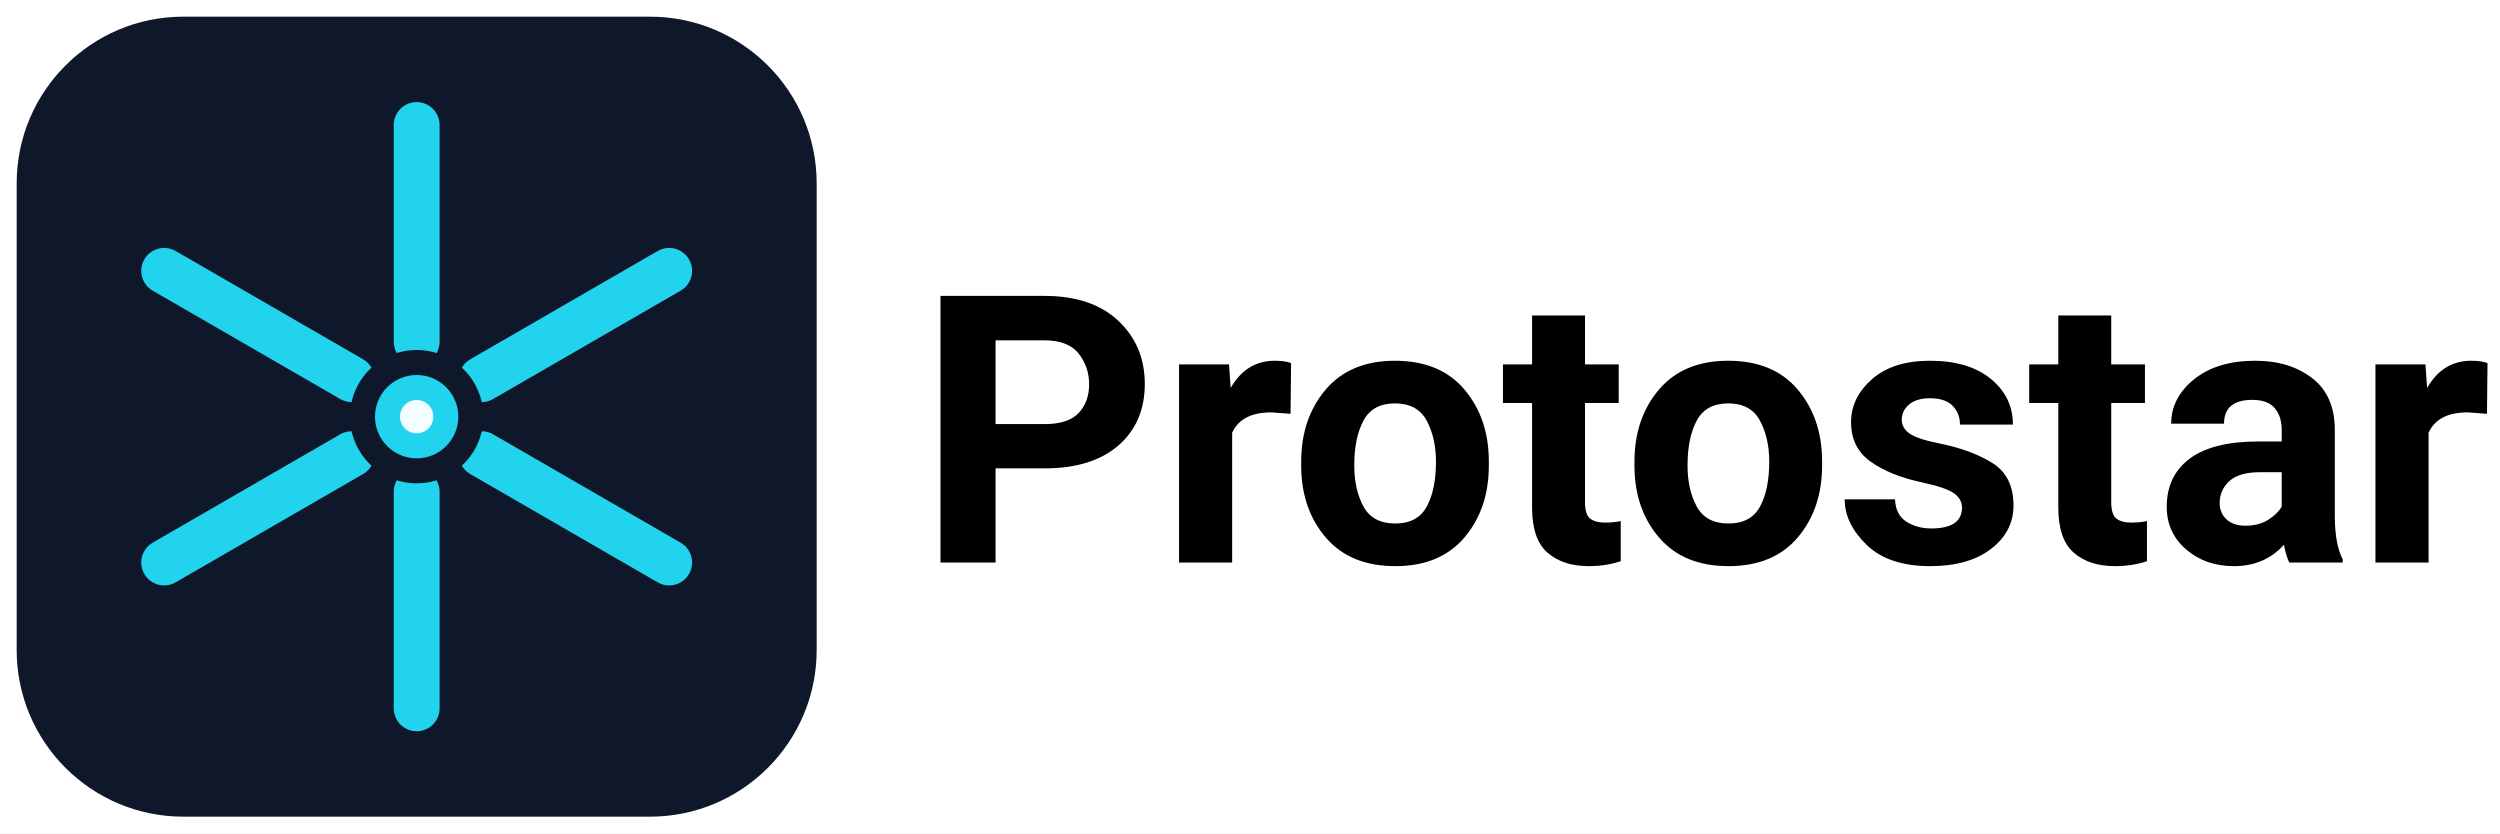
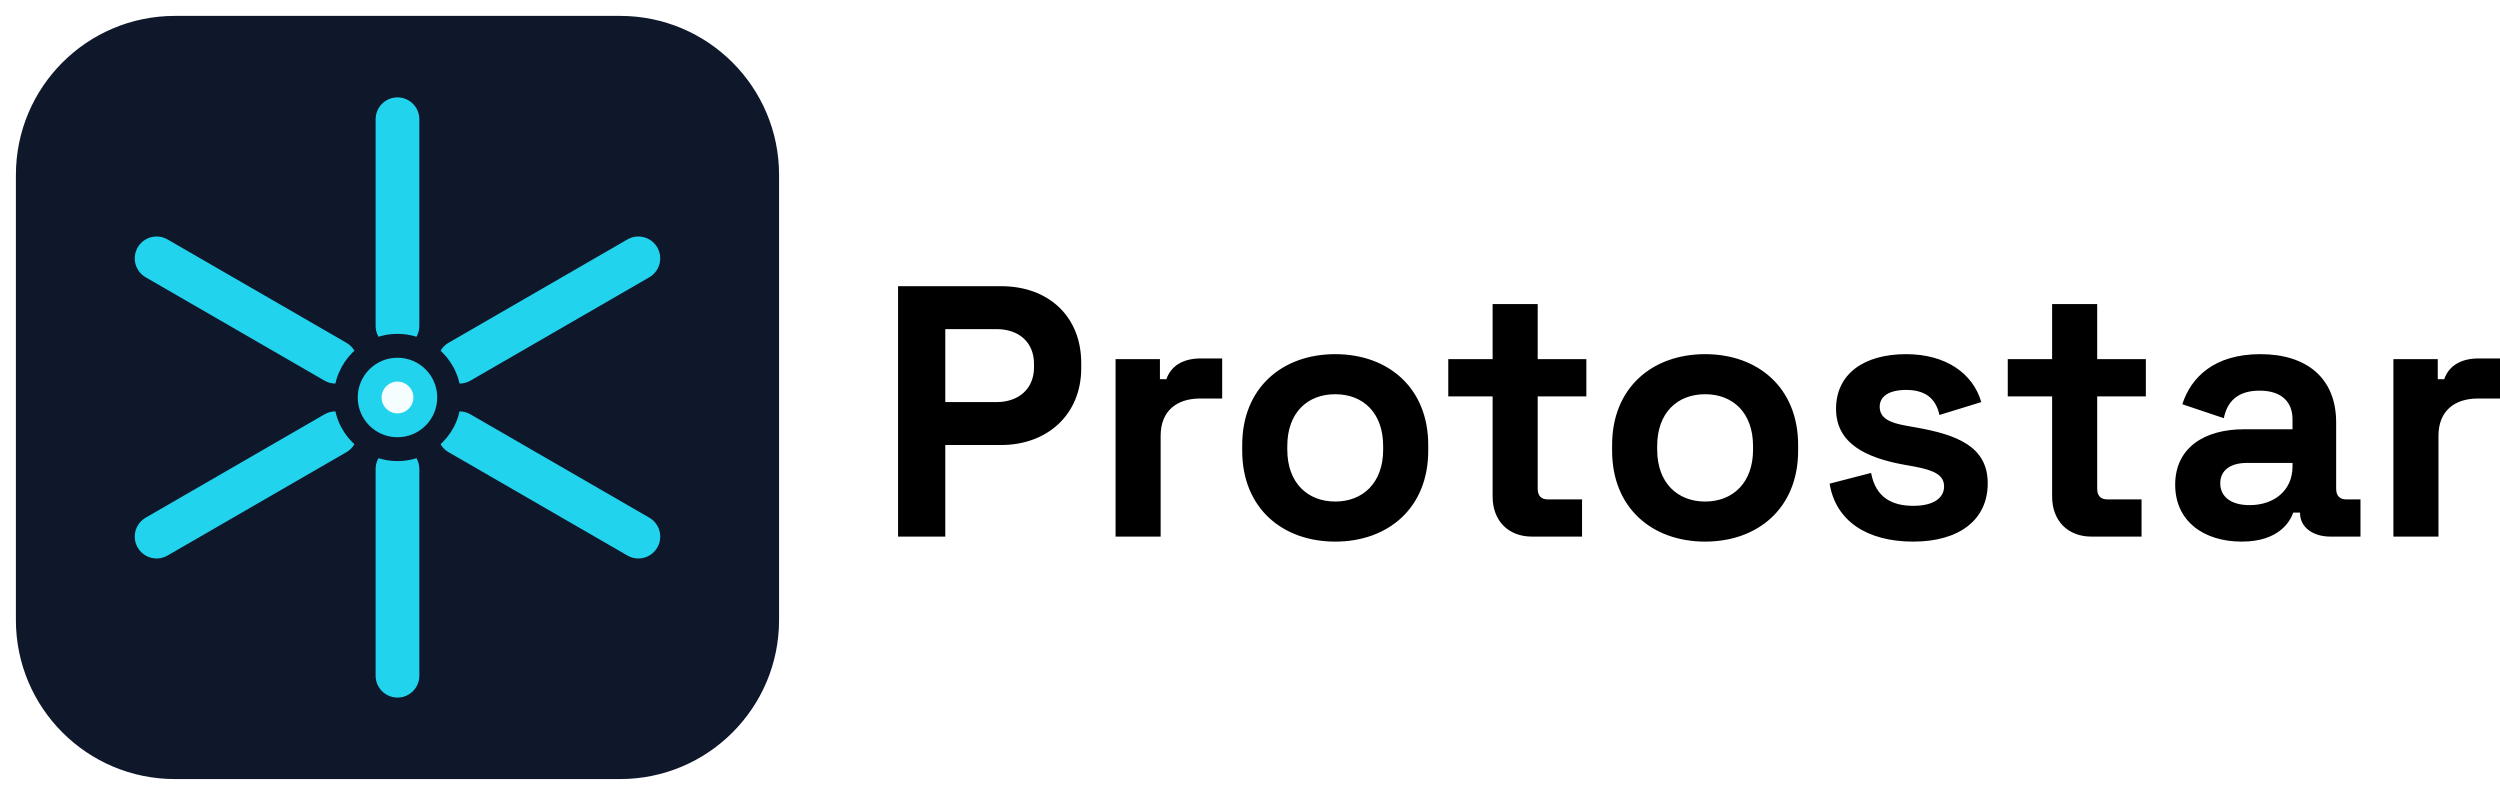
- <svg xmlns="http://www.w3.org/2000/svg" viewBox="0 0 600 200" width="600" height="200">
-   <defs>
-     <style>
+ <svg xmlns="http://www.w3.org/2000/svg" viewBox="0 0 628.96 200" width="628.96" height="200" version="1.1" id="svg9">
+   <defs id="defs1">
+     <style id="style1">
      .wordmark {
-         font: bold 90px system-ui, -apple-system, BlinkMacSystemFont, "Segoe UI", Roboto, Oxygen, Ubuntu, Cantarell, "Open Sans", "Helvetica Neue", sans-serif;
+         font: bold 90px "Space Grotesk";
        fill: black;
      }
    </style>
  </defs>
-   <rect width="100%" height="100%" fill="white" />
-   <g transform="translate(100, 100)">
-     <rect x="-96" y="-96" width="192" height="192" rx="40" fill="#0f172a" />
-     <line x1="0" y1="-70" x2="0" y2="-18" stroke="#22d3ee" stroke-width="11" stroke-linecap="round" />
-     <line x1="0" y1="70" x2="0" y2="18" stroke="#22d3ee" stroke-width="11" stroke-linecap="round" />
-     <line x1="-60.6" y1="-35" x2="-15.6" y2="-9" stroke="#22d3ee" stroke-width="11" stroke-linecap="round" />
-     <line x1="60.6" y1="35" x2="15.6" y2="9" stroke="#22d3ee" stroke-width="11" stroke-linecap="round" />
-     <line x1="60.6" y1="-35" x2="15.6" y2="-9" stroke="#22d3ee" stroke-width="11" stroke-linecap="round" />
-     <line x1="-60.6" y1="35" x2="-15.6" y2="9" stroke="#22d3ee" stroke-width="11" stroke-linecap="round" />
-     <circle cx="0" cy="0" r="16" fill="#0f172a" />
-     <circle cx="0" cy="0" r="10" fill="#22d3ee" />
-     <circle cx="0" cy="0" r="4" fill="#ffffff" opacity="0.95" />
+   <rect width="100%" height="100%" fill="#ffffff" id="rect1" x="0" y="0" />
+   <g transform="translate(100,100)" id="g9">
+     <rect x="-96" y="-96" width="192" height="192" rx="40" fill="#0f172a" id="rect2" />
+     <line x1="0" y1="-70" x2="0" y2="-18" stroke="#22d3ee" stroke-width="11" stroke-linecap="round" id="line2" />
+     <line x1="0" y1="70" x2="0" y2="18" stroke="#22d3ee" stroke-width="11" stroke-linecap="round" id="line3" />
+     <line x1="-60.6" y1="-35" x2="-15.6" y2="-9" stroke="#22d3ee" stroke-width="11" stroke-linecap="round" id="line4" />
+     <line x1="60.6" y1="35" x2="15.6" y2="9" stroke="#22d3ee" stroke-width="11" stroke-linecap="round" id="line5" />
+     <line x1="60.6" y1="-35" x2="15.6" y2="-9" stroke="#22d3ee" stroke-width="11" stroke-linecap="round" id="line6" />
+     <line x1="-60.6" y1="35" x2="-15.6" y2="9" stroke="#22d3ee" stroke-width="11" stroke-linecap="round" id="line7" />
+     <circle cx="0" cy="0" r="16" fill="#0f172a" id="circle7" />
+     <circle cx="0" cy="0" r="10" fill="#22d3ee" id="circle8" />
+     <circle cx="0" cy="0" r="4" fill="#ffffff" opacity="0.95" id="circle9" />
  </g>
-   <text x="220" y="135" class="wordmark">Protostar</text>
+   <path d="m 225.94,135 h 11.88 v -23.04 h 14.04 c 11.52,0 20.16,-7.56 20.16,-19.35 V 91.35 C 272.02,79.56 263.74,72 251.86,72 h -25.92 z m 11.88,-33.84 V 82.8 h 12.87 c 5.67,0 9.45,3.33 9.45,8.73 v 0.9 c 0,5.4 -3.87,8.73 -9.45,8.73 z M 280.66,135 h 11.34 v -25.38 c 0,-6.3 4.14,-9.36 9.9,-9.36 h 5.58 V 90.18 h -5.4 c -4.14,0 -7.38,1.62 -8.64,5.22 h -1.62 v -5.04 h -11.16 z m 55.26,1.26 c 13.32,0 23.4,-8.46 23.4,-22.86 v -1.44 c 0,-14.4 -10.08,-22.86 -23.4,-22.86 -13.32,0 -23.4,8.46 -23.4,22.86 v 1.44 c 0,14.4 10.08,22.86 23.4,22.86 z m 0,-10.08 c -6.93,0 -12.06,-4.68 -12.06,-13.05 v -0.9 c 0,-8.37 5.04,-13.05 12.06,-13.05 7.02,0 12.06,4.68 12.06,13.05 v 0.9 c 0,8.37 -5.13,13.05 -12.06,13.05 z m 49.5,8.82 h 12.6 v -9.36 h -8.64 c -1.62,0 -2.52,-0.9 -2.52,-2.7 V 99.72 h 12.24 v -9.36 h -12.24 V 76.5 h -11.34 v 13.86 h -11.16 v 9.36 h 11.16 v 25.2 c 0,6.12 3.96,10.08 9.9,10.08 z m 43.56,1.26 c 13.32,0 23.4,-8.46 23.4,-22.86 v -1.44 c 0,-14.4 -10.08,-22.86 -23.4,-22.86 -13.32,0 -23.4,8.46 -23.4,22.86 v 1.44 c 0,14.4 10.08,22.86 23.4,22.86 z m 0,-10.08 c -6.93,0 -12.06,-4.68 -12.06,-13.05 v -0.9 c 0,-8.37 5.04,-13.05 12.06,-13.05 7.02,0 12.06,4.68 12.06,13.05 v 0.9 c 0,8.37 -5.13,13.05 -12.06,13.05 z m 52.38,10.08 c 11.34,0 18.72,-5.31 18.72,-14.67 0,-9.36 -7.92,-12.24 -18,-14.04 l -2.52,-0.45 c -4.14,-0.72 -6.66,-1.89 -6.66,-4.77 0,-2.61 2.34,-4.23 6.66,-4.23 4.32,0 7.38,1.71 8.37,6.3 l 10.53,-3.24 c -2.07,-7.2 -8.91,-12.06 -18.9,-12.06 -10.62,0 -17.64,4.95 -17.64,13.77 0,8.82 7.74,12.33 17.1,14.04 l 2.52,0.45 c 5.31,0.99 7.56,2.25 7.56,5.04 0,2.79 -2.52,4.86 -7.74,4.86 -5.22,0 -9.45,-1.98 -10.62,-8.28 l -10.44,2.7 c 1.53,9.36 9.36,14.58 21.06,14.58 z m 44.82,-1.26 h 12.6 v -9.36 h -8.64 c -1.62,0 -2.52,-0.9 -2.52,-2.7 V 99.72 h 12.24 v -9.36 h -12.24 V 76.5 h -11.34 v 13.86 h -11.16 v 9.36 h 11.16 v 25.2 c 0,6.12 3.96,10.08 9.9,10.08 z m 37.8,1.26 c 9.36,0 12.15,-5.04 12.96,-7.29 h 1.71 v 0.09 c 0,3.6 3.24,5.94 7.65,5.94 h 7.56 v -9.36 h -3.6 c -1.62,0 -2.52,-0.9 -2.52,-2.7 v -16.65 c 0,-11.16 -7.38,-17.19 -19.08,-17.19 -11.61,0 -17.46,5.85 -19.62,12.6 l 10.44,3.51 c 0.81,-4.05 3.33,-6.93 9,-6.93 5.76,0 8.28,3.06 8.28,7.2 V 108 h -12.24 c -10.08,0 -17.28,4.77 -17.28,13.95 0,9.18 7.2,14.31 16.74,14.31 z m 1.98,-9.18 c -4.86,0 -7.38,-2.25 -7.38,-5.49 0,-3.24 2.52,-5.13 6.75,-5.13 h 11.43 v 0.9 c 0,5.94 -4.5,9.72 -10.8,9.72 z m 36.18,7.92 h 11.34 v -25.38 c 0,-6.3 4.14,-9.36 9.9,-9.36 h 5.58 V 90.18 h -5.4 c -4.14,0 -7.38,1.62 -8.64,5.22 h -1.62 v -5.04 h -11.16 z" id="text9" style="font-style:normal;font-variant:normal;font-weight:bold;font-stretch:normal;font-size:90px;line-height:normal;font-family:'Space Grotesk'" class="wordmark" aria-label="Protostar" />
</svg>
